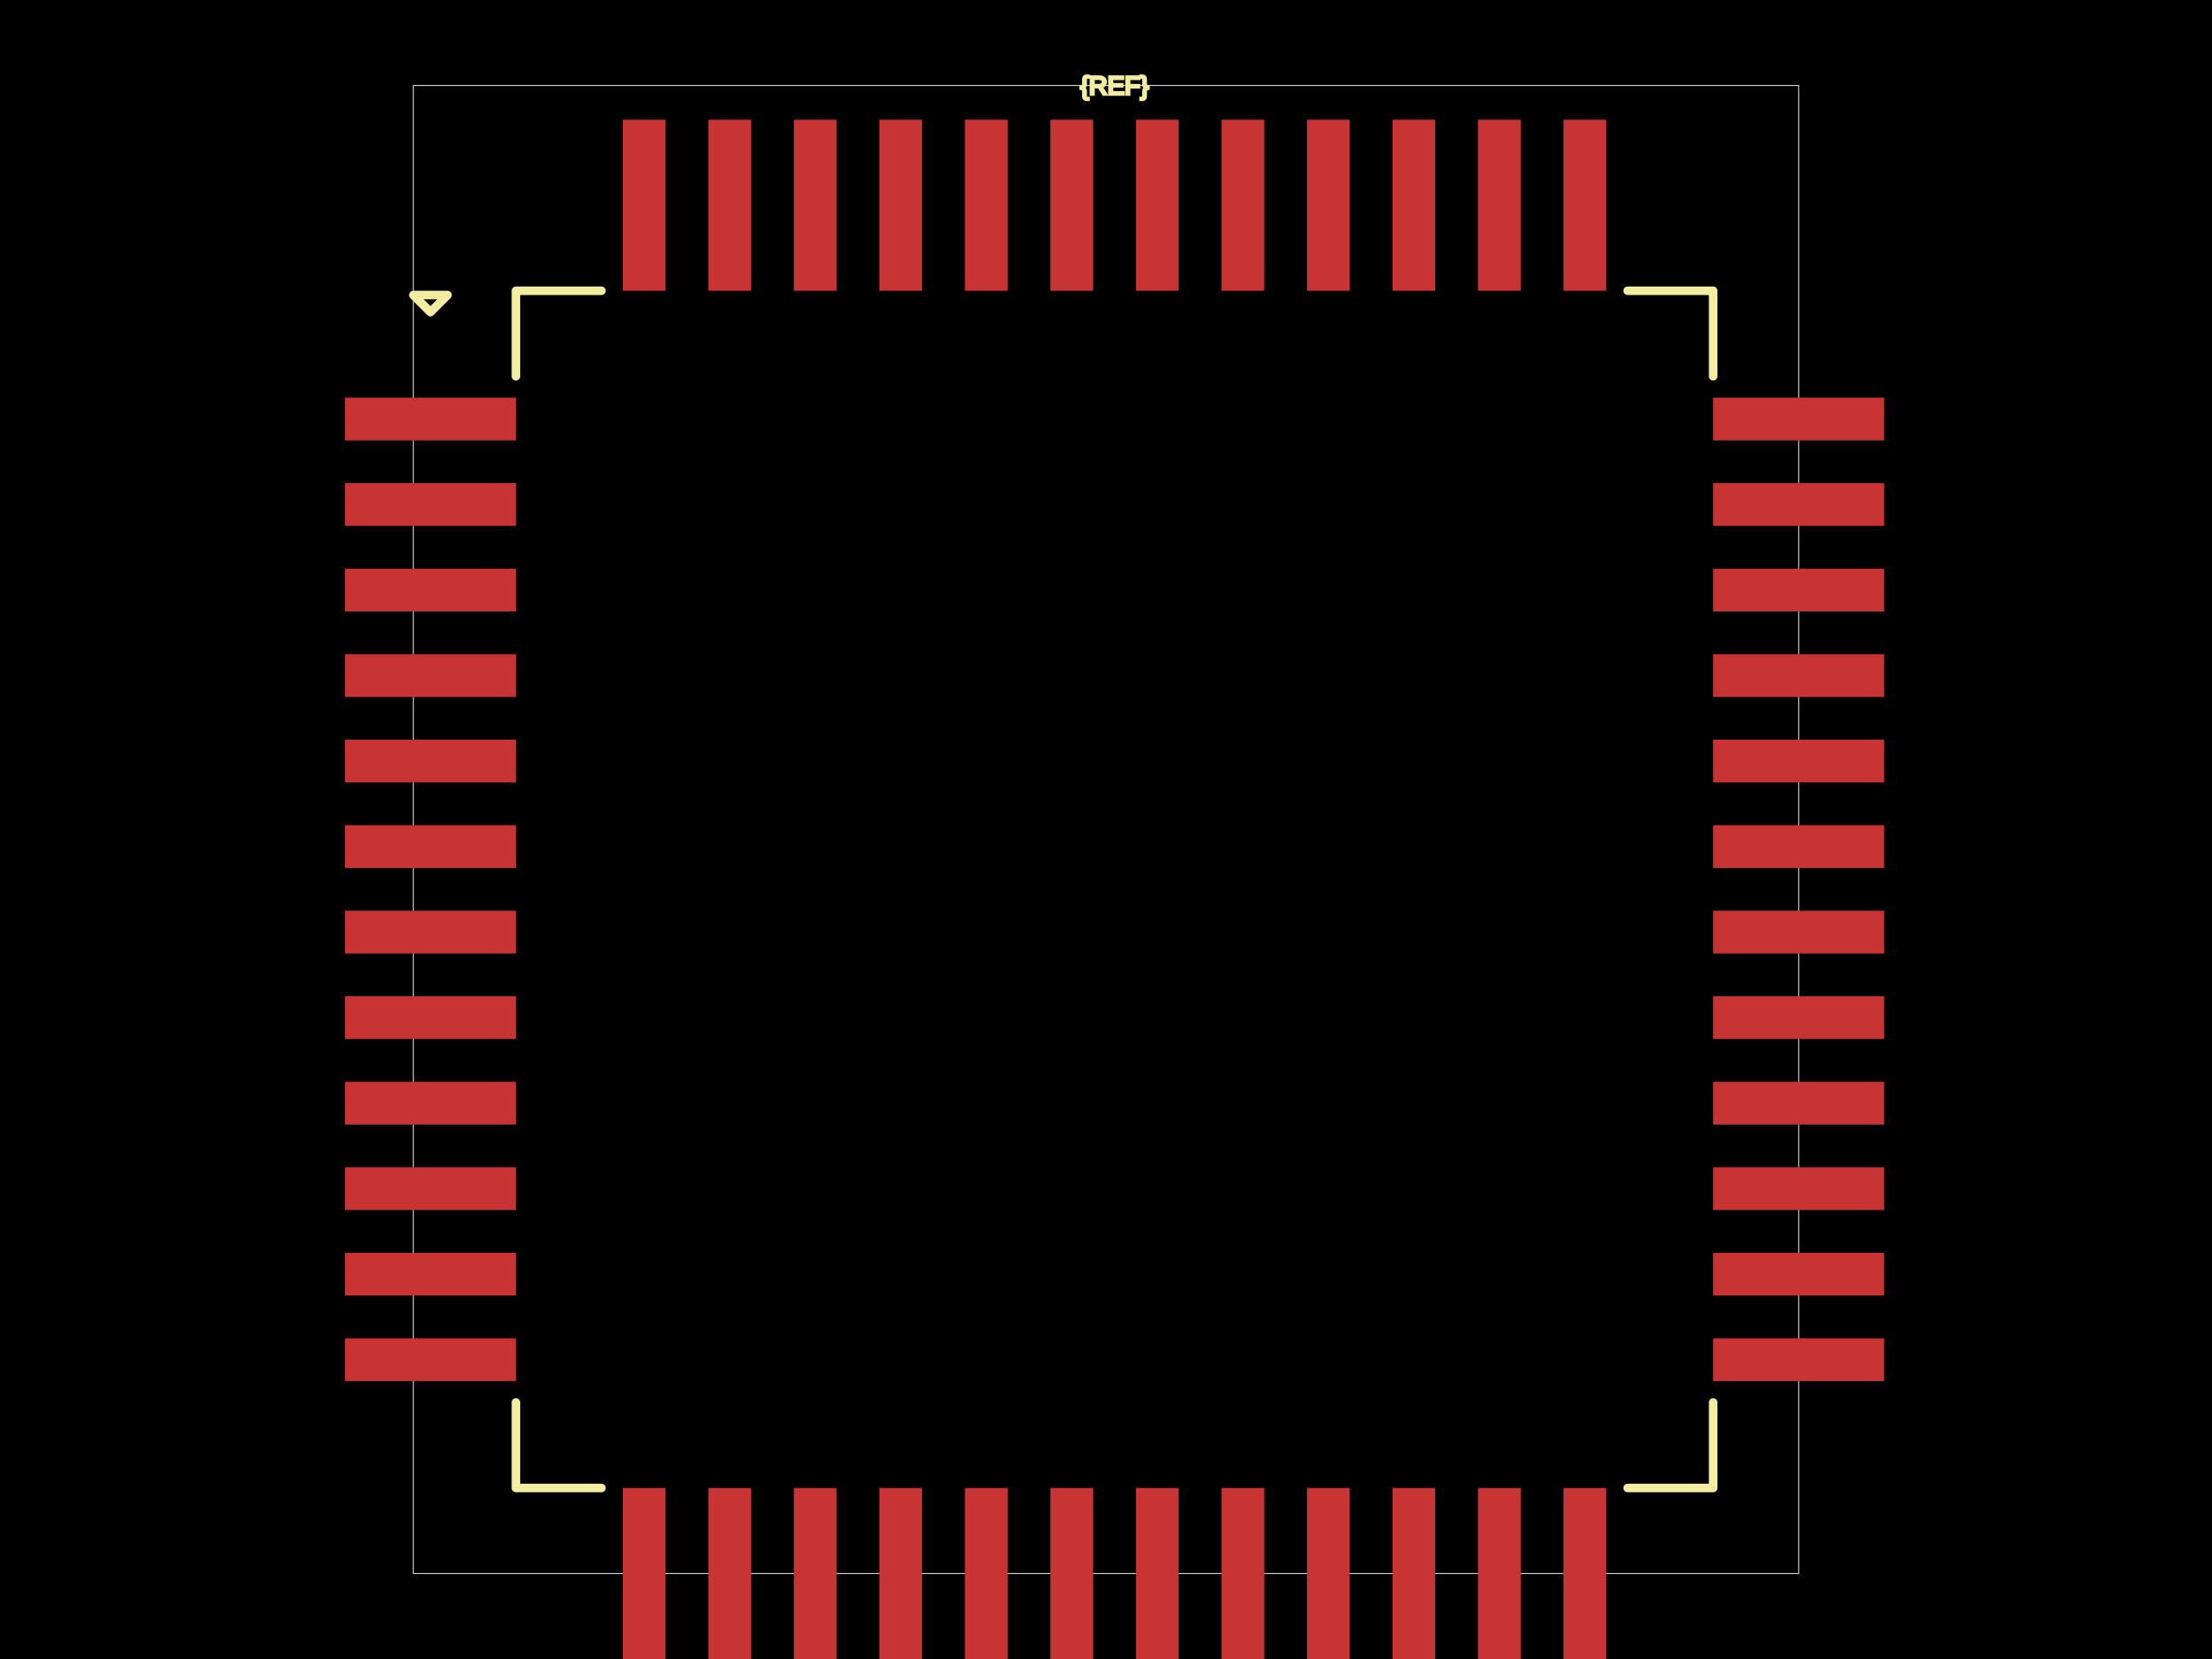
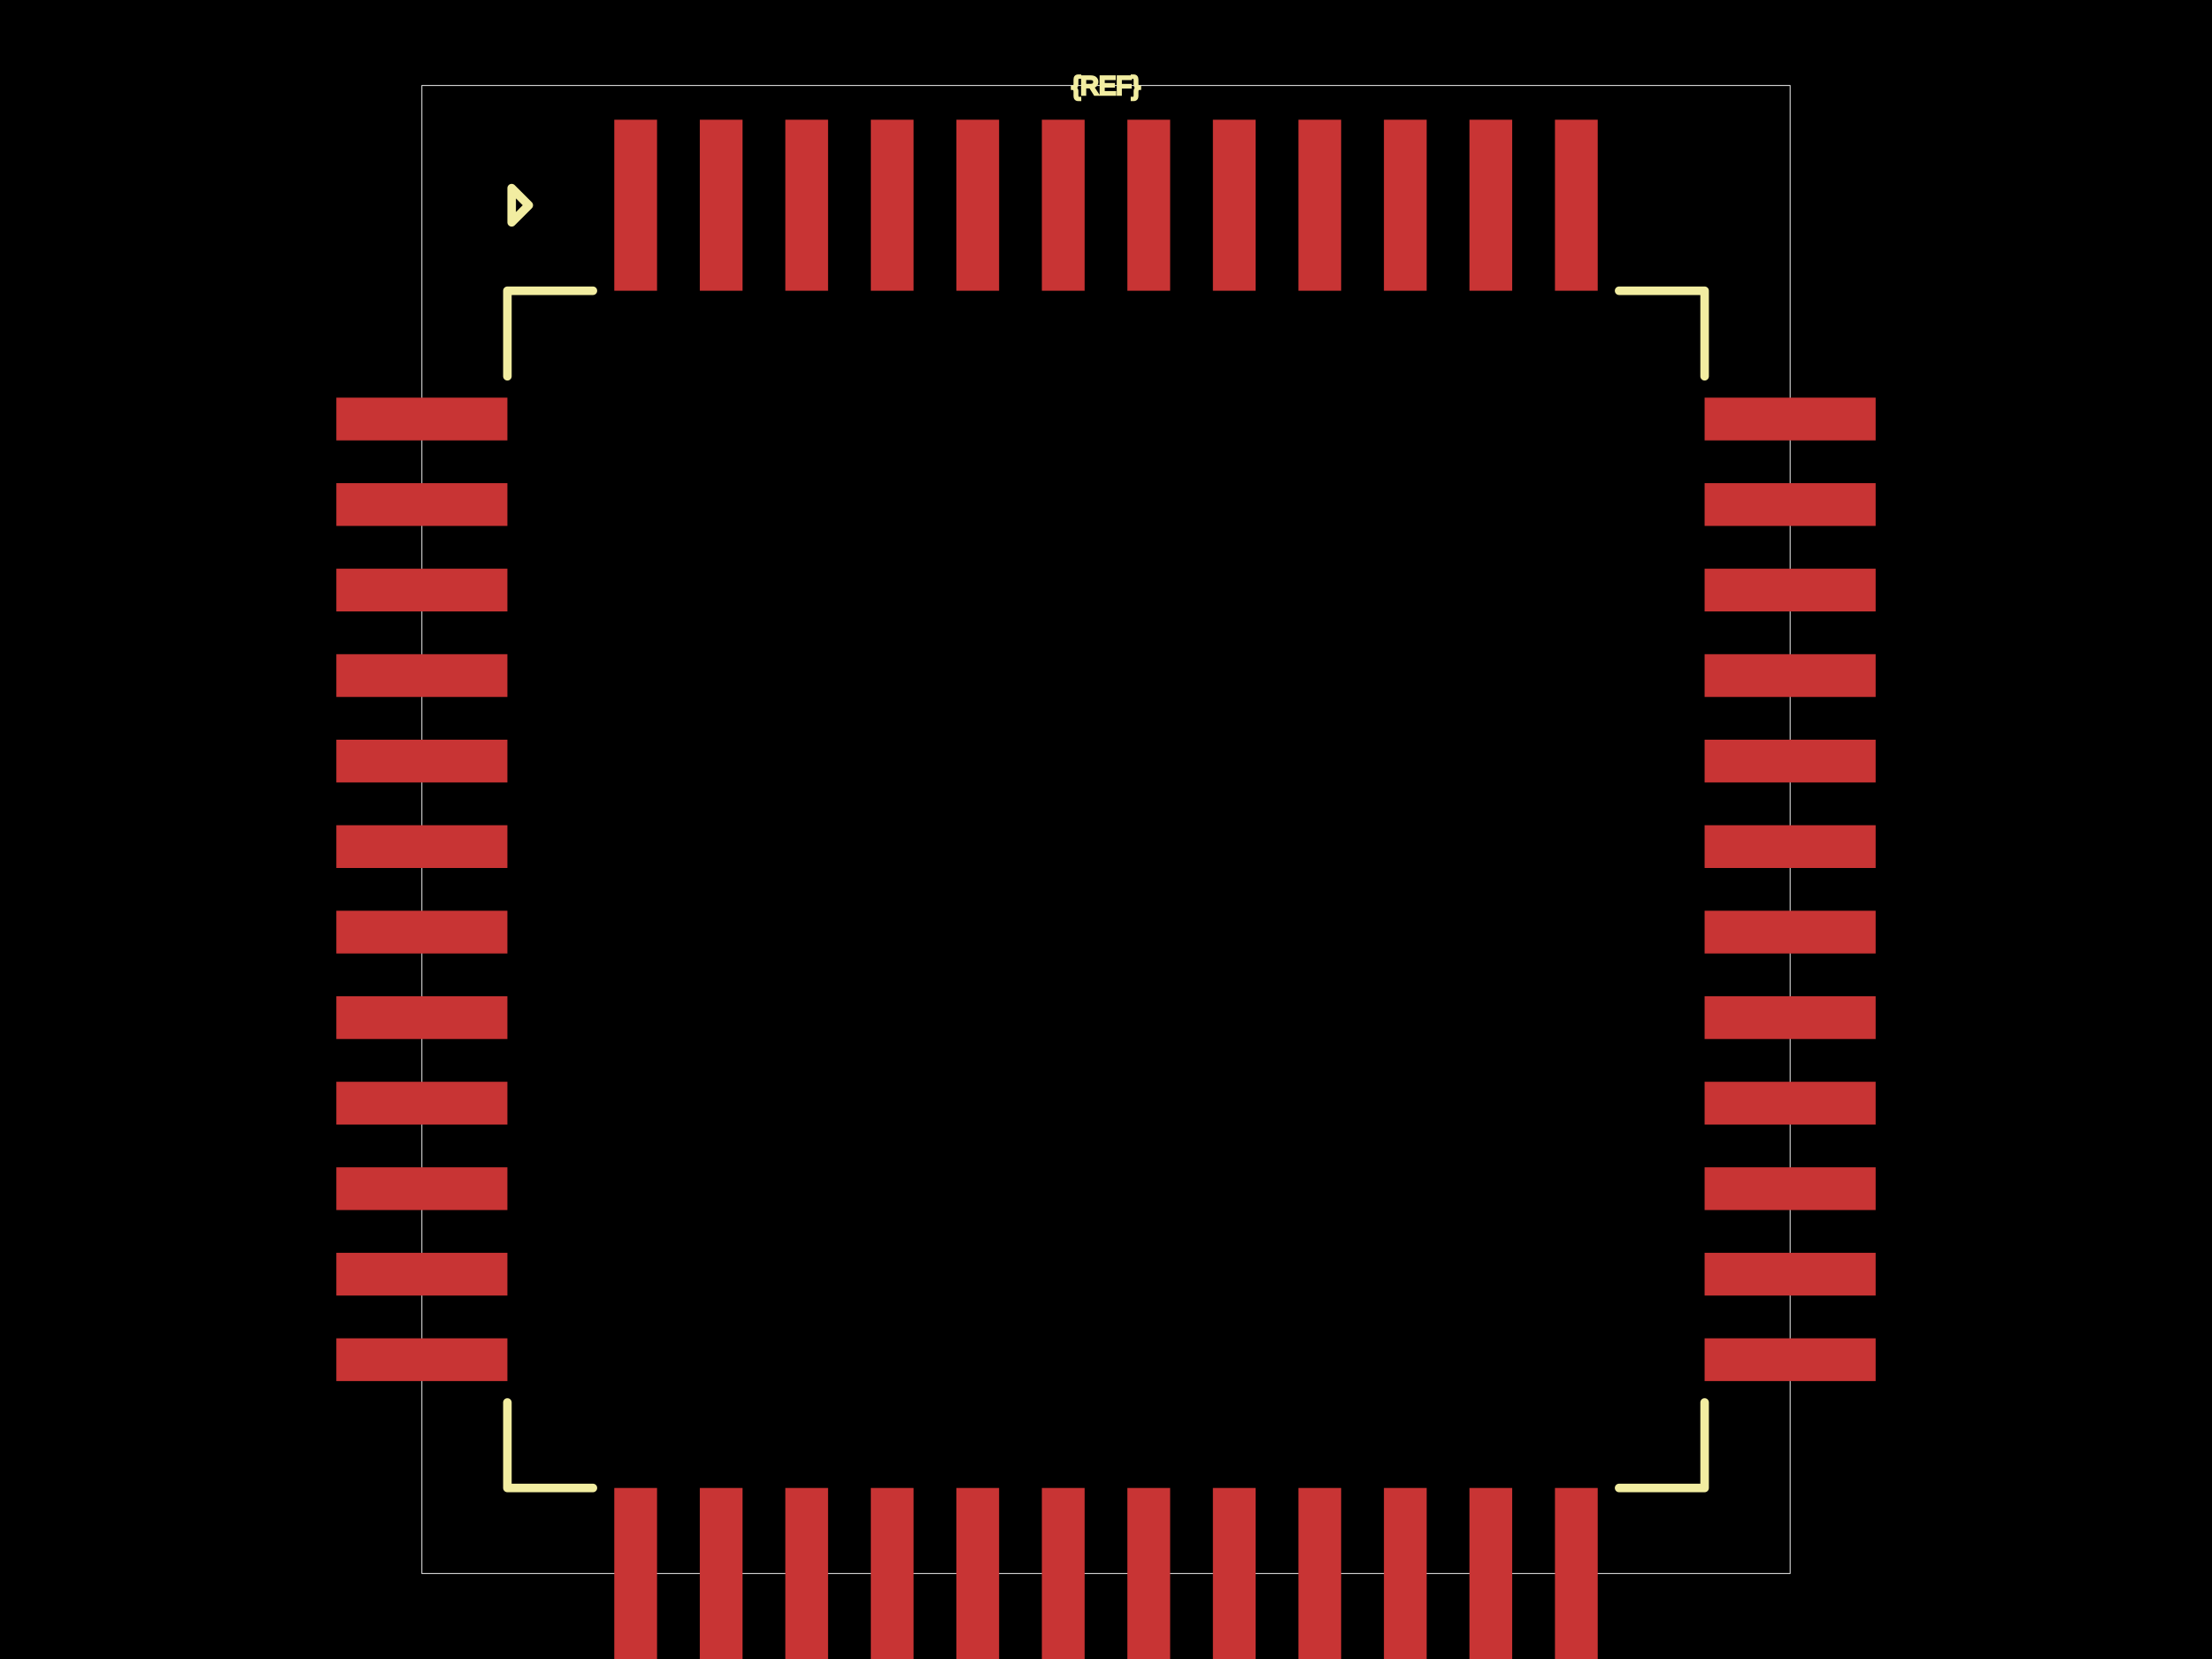
<svg xmlns="http://www.w3.org/2000/svg" width="800" height="600">
  <style />
  <rect class="boundary" x="0" y="0" fill="#000" width="800" height="600" />
-   <rect class="pcb-boundary" fill="none" stroke="#fff" stroke-width="0.3" x="149.485" y="30.928" width="501.031" height="538.144" />
-   <rect class="pcb-pad" fill="rgb(200, 52, 52)" x="124.742" y="143.814" width="61.856" height="15.464" />
-   <rect class="pcb-pad" fill="rgb(200, 52, 52)" x="124.742" y="174.742" width="61.856" height="15.464" />
-   <rect class="pcb-pad" fill="rgb(200, 52, 52)" x="124.742" y="205.67" width="61.856" height="15.464" />
-   <rect class="pcb-pad" fill="rgb(200, 52, 52)" x="124.742" y="236.598" width="61.856" height="15.464" />
-   <rect class="pcb-pad" fill="rgb(200, 52, 52)" x="124.742" y="267.526" width="61.856" height="15.464" />
-   <rect class="pcb-pad" fill="rgb(200, 52, 52)" x="124.742" y="298.454" width="61.856" height="15.464" />
-   <rect class="pcb-pad" fill="rgb(200, 52, 52)" x="124.742" y="329.381" width="61.856" height="15.464" />
-   <rect class="pcb-pad" fill="rgb(200, 52, 52)" x="124.742" y="360.309" width="61.856" height="15.464" />
-   <rect class="pcb-pad" fill="rgb(200, 52, 52)" x="124.742" y="391.237" width="61.856" height="15.464" />
-   <rect class="pcb-pad" fill="rgb(200, 52, 52)" x="124.742" y="422.165" width="61.856" height="15.464" />
-   <rect class="pcb-pad" fill="rgb(200, 52, 52)" x="124.742" y="453.093" width="61.856" height="15.464" />
-   <rect class="pcb-pad" fill="rgb(200, 52, 52)" x="124.742" y="484.021" width="61.856" height="15.464" />
-   <rect class="pcb-pad" fill="rgb(200, 52, 52)" x="225.258" y="538.144" width="15.464" height="61.856" />
-   <rect class="pcb-pad" fill="rgb(200, 52, 52)" x="256.186" y="538.144" width="15.464" height="61.856" />
-   <rect class="pcb-pad" fill="rgb(200, 52, 52)" x="287.113" y="538.144" width="15.464" height="61.856" />
-   <rect class="pcb-pad" fill="rgb(200, 52, 52)" x="318.041" y="538.144" width="15.464" height="61.856" />
-   <rect class="pcb-pad" fill="rgb(200, 52, 52)" x="348.969" y="538.144" width="15.464" height="61.856" />
-   <rect class="pcb-pad" fill="rgb(200, 52, 52)" x="379.897" y="538.144" width="15.464" height="61.856" />
-   <rect class="pcb-pad" fill="rgb(200, 52, 52)" x="410.825" y="538.144" width="15.464" height="61.856" />
-   <rect class="pcb-pad" fill="rgb(200, 52, 52)" x="441.753" y="538.144" width="15.464" height="61.856" />
-   <rect class="pcb-pad" fill="rgb(200, 52, 52)" x="472.68" y="538.144" width="15.464" height="61.856" />
-   <rect class="pcb-pad" fill="rgb(200, 52, 52)" x="503.608" y="538.144" width="15.464" height="61.856" />
-   <rect class="pcb-pad" fill="rgb(200, 52, 52)" x="534.536" y="538.144" width="15.464" height="61.856" />
-   <rect class="pcb-pad" fill="rgb(200, 52, 52)" x="565.464" y="538.144" width="15.464" height="61.856" />
-   <rect class="pcb-pad" fill="rgb(200, 52, 52)" x="619.588" y="484.021" width="61.856" height="15.464" />
-   <rect class="pcb-pad" fill="rgb(200, 52, 52)" x="619.588" y="453.093" width="61.856" height="15.464" />
-   <rect class="pcb-pad" fill="rgb(200, 52, 52)" x="619.588" y="422.165" width="61.856" height="15.464" />
-   <rect class="pcb-pad" fill="rgb(200, 52, 52)" x="619.588" y="391.237" width="61.856" height="15.464" />
-   <rect class="pcb-pad" fill="rgb(200, 52, 52)" x="619.588" y="360.309" width="61.856" height="15.464" />
-   <rect class="pcb-pad" fill="rgb(200, 52, 52)" x="619.588" y="329.381" width="61.856" height="15.464" />
-   <rect class="pcb-pad" fill="rgb(200, 52, 52)" x="619.588" y="298.454" width="61.856" height="15.464" />
-   <rect class="pcb-pad" fill="rgb(200, 52, 52)" x="619.588" y="267.526" width="61.856" height="15.464" />
-   <rect class="pcb-pad" fill="rgb(200, 52, 52)" x="619.588" y="236.598" width="61.856" height="15.464" />
-   <rect class="pcb-pad" fill="rgb(200, 52, 52)" x="619.588" y="205.67" width="61.856" height="15.464" />
-   <rect class="pcb-pad" fill="rgb(200, 52, 52)" x="619.588" y="174.742" width="61.856" height="15.464" />
-   <rect class="pcb-pad" fill="rgb(200, 52, 52)" x="619.588" y="143.814" width="61.856" height="15.464" />
-   <rect class="pcb-pad" fill="rgb(200, 52, 52)" x="565.464" y="43.299" width="15.464" height="61.856" />
-   <rect class="pcb-pad" fill="rgb(200, 52, 52)" x="534.536" y="43.299" width="15.464" height="61.856" />
-   <rect class="pcb-pad" fill="rgb(200, 52, 52)" x="503.608" y="43.299" width="15.464" height="61.856" />
-   <rect class="pcb-pad" fill="rgb(200, 52, 52)" x="472.68" y="43.299" width="15.464" height="61.856" />
-   <rect class="pcb-pad" fill="rgb(200, 52, 52)" x="441.753" y="43.299" width="15.464" height="61.856" />
-   <rect class="pcb-pad" fill="rgb(200, 52, 52)" x="410.825" y="43.299" width="15.464" height="61.856" />
-   <rect class="pcb-pad" fill="rgb(200, 52, 52)" x="379.897" y="43.299" width="15.464" height="61.856" />
-   <rect class="pcb-pad" fill="rgb(200, 52, 52)" x="348.969" y="43.299" width="15.464" height="61.856" />
-   <rect class="pcb-pad" fill="rgb(200, 52, 52)" x="318.041" y="43.299" width="15.464" height="61.856" />
-   <rect class="pcb-pad" fill="rgb(200, 52, 52)" x="287.113" y="43.299" width="15.464" height="61.856" />
-   <rect class="pcb-pad" fill="rgb(200, 52, 52)" x="256.186" y="43.299" width="15.464" height="61.856" />
-   <rect class="pcb-pad" fill="rgb(200, 52, 52)" x="225.258" y="43.299" width="15.464" height="61.856" />
-   <path class="pcb-silkscreen pcb-silkscreen-top" d="M 217.526 105.155 L 186.598 105.155 L 186.598 136.082" fill="none" stroke="#f2eda1" stroke-width="3.093" stroke-linecap="round" stroke-linejoin="round" data-pcb-component-id="" data-pcb-silkscreen-path-id="pcb_silkscreen_path_top-left" />
-   <path class="pcb-silkscreen pcb-silkscreen-top" d="M 149.485 106.701 L 155.67 112.887 L 161.856 106.701 L 149.485 106.701 Z" fill="none" stroke="#f2eda1" stroke-width="3.093" stroke-linecap="round" stroke-linejoin="round" data-pcb-component-id="" data-pcb-silkscreen-path-id="pcb_silkscreen_path_top-left_3" />
-   <path class="pcb-silkscreen pcb-silkscreen-top" d="M 217.526 538.144 L 186.598 538.144 L 186.598 507.216" fill="none" stroke="#f2eda1" stroke-width="3.093" stroke-linecap="round" stroke-linejoin="round" data-pcb-component-id="" data-pcb-silkscreen-path-id="pcb_silkscreen_path_bottom-left" />
-   <path class="pcb-silkscreen pcb-silkscreen-top" d="M 588.66 538.144 L 619.588 538.144 L 619.588 507.216" fill="none" stroke="#f2eda1" stroke-width="3.093" stroke-linecap="round" stroke-linejoin="round" data-pcb-component-id="" data-pcb-silkscreen-path-id="pcb_silkscreen_path_bottom-right" />
-   <path class="pcb-silkscreen pcb-silkscreen-top" d="M 588.66 105.155 L 619.588 105.155 L 619.588 136.082" fill="none" stroke="#f2eda1" stroke-width="3.093" stroke-linecap="round" stroke-linejoin="round" data-pcb-component-id="" data-pcb-silkscreen-path-id="pcb_silkscreen_path_top-right" />
-   <text x="0" y="0" dx="0" dy="0" fill="#f2eda1" font-family="Arial, sans-serif" font-size="9.278" text-anchor="middle" dominant-baseline="central" transform="matrix(1,0,0,1,403.0928,30.92784)" class="pcb-silkscreen-text pcb-silkscreen-top" data-pcb-silkscreen-text-id="pcb_component_1" stroke="#f2eda1">{REF}</text>
+   <rect class="pcb-boundary" fill="none" stroke="#fff" stroke-width="0.3" x="152.577" y="30.928" width="494.845" height="538.144" />
+   <rect class="pcb-pad" fill="rgb(200, 52, 52)" x="121.649" y="143.814" width="61.856" height="15.464" />
+   <rect class="pcb-pad" fill="rgb(200, 52, 52)" x="121.649" y="174.742" width="61.856" height="15.464" />
+   <rect class="pcb-pad" fill="rgb(200, 52, 52)" x="121.649" y="205.67" width="61.856" height="15.464" />
+   <rect class="pcb-pad" fill="rgb(200, 52, 52)" x="121.649" y="236.598" width="61.856" height="15.464" />
+   <rect class="pcb-pad" fill="rgb(200, 52, 52)" x="121.649" y="267.526" width="61.856" height="15.464" />
+   <rect class="pcb-pad" fill="rgb(200, 52, 52)" x="121.649" y="298.454" width="61.856" height="15.464" />
+   <rect class="pcb-pad" fill="rgb(200, 52, 52)" x="121.649" y="329.381" width="61.856" height="15.464" />
+   <rect class="pcb-pad" fill="rgb(200, 52, 52)" x="121.649" y="360.309" width="61.856" height="15.464" />
+   <rect class="pcb-pad" fill="rgb(200, 52, 52)" x="121.649" y="391.237" width="61.856" height="15.464" />
+   <rect class="pcb-pad" fill="rgb(200, 52, 52)" x="121.649" y="422.165" width="61.856" height="15.464" />
+   <rect class="pcb-pad" fill="rgb(200, 52, 52)" x="121.649" y="453.093" width="61.856" height="15.464" />
+   <rect class="pcb-pad" fill="rgb(200, 52, 52)" x="121.649" y="484.021" width="61.856" height="15.464" />
+   <rect class="pcb-pad" fill="rgb(200, 52, 52)" x="222.165" y="538.144" width="15.464" height="61.856" />
+   <rect class="pcb-pad" fill="rgb(200, 52, 52)" x="253.093" y="538.144" width="15.464" height="61.856" />
+   <rect class="pcb-pad" fill="rgb(200, 52, 52)" x="284.021" y="538.144" width="15.464" height="61.856" />
+   <rect class="pcb-pad" fill="rgb(200, 52, 52)" x="314.948" y="538.144" width="15.464" height="61.856" />
+   <rect class="pcb-pad" fill="rgb(200, 52, 52)" x="345.876" y="538.144" width="15.464" height="61.856" />
+   <rect class="pcb-pad" fill="rgb(200, 52, 52)" x="376.804" y="538.144" width="15.464" height="61.856" />
+   <rect class="pcb-pad" fill="rgb(200, 52, 52)" x="407.732" y="538.144" width="15.464" height="61.856" />
+   <rect class="pcb-pad" fill="rgb(200, 52, 52)" x="438.66" y="538.144" width="15.464" height="61.856" />
+   <rect class="pcb-pad" fill="rgb(200, 52, 52)" x="469.588" y="538.144" width="15.464" height="61.856" />
+   <rect class="pcb-pad" fill="rgb(200, 52, 52)" x="500.515" y="538.144" width="15.464" height="61.856" />
+   <rect class="pcb-pad" fill="rgb(200, 52, 52)" x="531.443" y="538.144" width="15.464" height="61.856" />
+   <rect class="pcb-pad" fill="rgb(200, 52, 52)" x="562.371" y="538.144" width="15.464" height="61.856" />
+   <rect class="pcb-pad" fill="rgb(200, 52, 52)" x="616.495" y="484.021" width="61.856" height="15.464" />
+   <rect class="pcb-pad" fill="rgb(200, 52, 52)" x="616.495" y="453.093" width="61.856" height="15.464" />
+   <rect class="pcb-pad" fill="rgb(200, 52, 52)" x="616.495" y="422.165" width="61.856" height="15.464" />
+   <rect class="pcb-pad" fill="rgb(200, 52, 52)" x="616.495" y="391.237" width="61.856" height="15.464" />
+   <rect class="pcb-pad" fill="rgb(200, 52, 52)" x="616.495" y="360.309" width="61.856" height="15.464" />
+   <rect class="pcb-pad" fill="rgb(200, 52, 52)" x="616.495" y="329.381" width="61.856" height="15.464" />
+   <rect class="pcb-pad" fill="rgb(200, 52, 52)" x="616.495" y="298.454" width="61.856" height="15.464" />
+   <rect class="pcb-pad" fill="rgb(200, 52, 52)" x="616.495" y="267.526" width="61.856" height="15.464" />
+   <rect class="pcb-pad" fill="rgb(200, 52, 52)" x="616.495" y="236.598" width="61.856" height="15.464" />
+   <rect class="pcb-pad" fill="rgb(200, 52, 52)" x="616.495" y="205.67" width="61.856" height="15.464" />
+   <rect class="pcb-pad" fill="rgb(200, 52, 52)" x="616.495" y="174.742" width="61.856" height="15.464" />
+   <rect class="pcb-pad" fill="rgb(200, 52, 52)" x="616.495" y="143.814" width="61.856" height="15.464" />
+   <rect class="pcb-pad" fill="rgb(200, 52, 52)" x="562.371" y="43.299" width="15.464" height="61.856" />
+   <rect class="pcb-pad" fill="rgb(200, 52, 52)" x="531.443" y="43.299" width="15.464" height="61.856" />
+   <rect class="pcb-pad" fill="rgb(200, 52, 52)" x="500.515" y="43.299" width="15.464" height="61.856" />
+   <rect class="pcb-pad" fill="rgb(200, 52, 52)" x="469.588" y="43.299" width="15.464" height="61.856" />
+   <rect class="pcb-pad" fill="rgb(200, 52, 52)" x="438.66" y="43.299" width="15.464" height="61.856" />
+   <rect class="pcb-pad" fill="rgb(200, 52, 52)" x="407.732" y="43.299" width="15.464" height="61.856" />
+   <rect class="pcb-pad" fill="rgb(200, 52, 52)" x="376.804" y="43.299" width="15.464" height="61.856" />
+   <rect class="pcb-pad" fill="rgb(200, 52, 52)" x="345.876" y="43.299" width="15.464" height="61.856" />
+   <rect class="pcb-pad" fill="rgb(200, 52, 52)" x="314.948" y="43.299" width="15.464" height="61.856" />
+   <rect class="pcb-pad" fill="rgb(200, 52, 52)" x="284.021" y="43.299" width="15.464" height="61.856" />
+   <rect class="pcb-pad" fill="rgb(200, 52, 52)" x="253.093" y="43.299" width="15.464" height="61.856" />
+   <rect class="pcb-pad" fill="rgb(200, 52, 52)" x="222.165" y="43.299" width="15.464" height="61.856" />
+   <path class="pcb-silkscreen pcb-silkscreen-top" d="M 214.433 105.155 L 183.505 105.155 L 183.505 136.082" fill="none" stroke="#f2eda1" stroke-width="3.093" stroke-linecap="round" stroke-linejoin="round" data-pcb-component-id="" data-pcb-silkscreen-path-id="pcb_silkscreen_path_top-left" />
+   <path class="pcb-silkscreen pcb-silkscreen-top" d="M 185.052 80.412 L 191.237 74.227 L 185.052 68.041 L 185.052 80.412 Z" fill="none" stroke="#f2eda1" stroke-width="3.093" stroke-linecap="round" stroke-linejoin="round" data-pcb-component-id="" data-pcb-silkscreen-path-id="pcb_silkscreen_path_top-left_3" />
+   <path class="pcb-silkscreen pcb-silkscreen-top" d="M 214.433 538.144 L 183.505 538.144 L 183.505 507.216" fill="none" stroke="#f2eda1" stroke-width="3.093" stroke-linecap="round" stroke-linejoin="round" data-pcb-component-id="" data-pcb-silkscreen-path-id="pcb_silkscreen_path_bottom-left" />
+   <path class="pcb-silkscreen pcb-silkscreen-top" d="M 585.567 538.144 L 616.495 538.144 L 616.495 507.216" fill="none" stroke="#f2eda1" stroke-width="3.093" stroke-linecap="round" stroke-linejoin="round" data-pcb-component-id="" data-pcb-silkscreen-path-id="pcb_silkscreen_path_bottom-right" />
+   <path class="pcb-silkscreen pcb-silkscreen-top" d="M 585.567 105.155 L 616.495 105.155 L 616.495 136.082" fill="none" stroke="#f2eda1" stroke-width="3.093" stroke-linecap="round" stroke-linejoin="round" data-pcb-component-id="" data-pcb-silkscreen-path-id="pcb_silkscreen_path_top-right" />
+   <text x="0" y="0" dx="0" dy="0" fill="#f2eda1" font-family="Arial, sans-serif" font-size="9.278" text-anchor="middle" dominant-baseline="central" transform="matrix(1,0,0,1,400,30.92784)" class="pcb-silkscreen-text pcb-silkscreen-top" data-pcb-silkscreen-text-id="pcb_component_1" stroke="#f2eda1">{REF}</text>
</svg>
